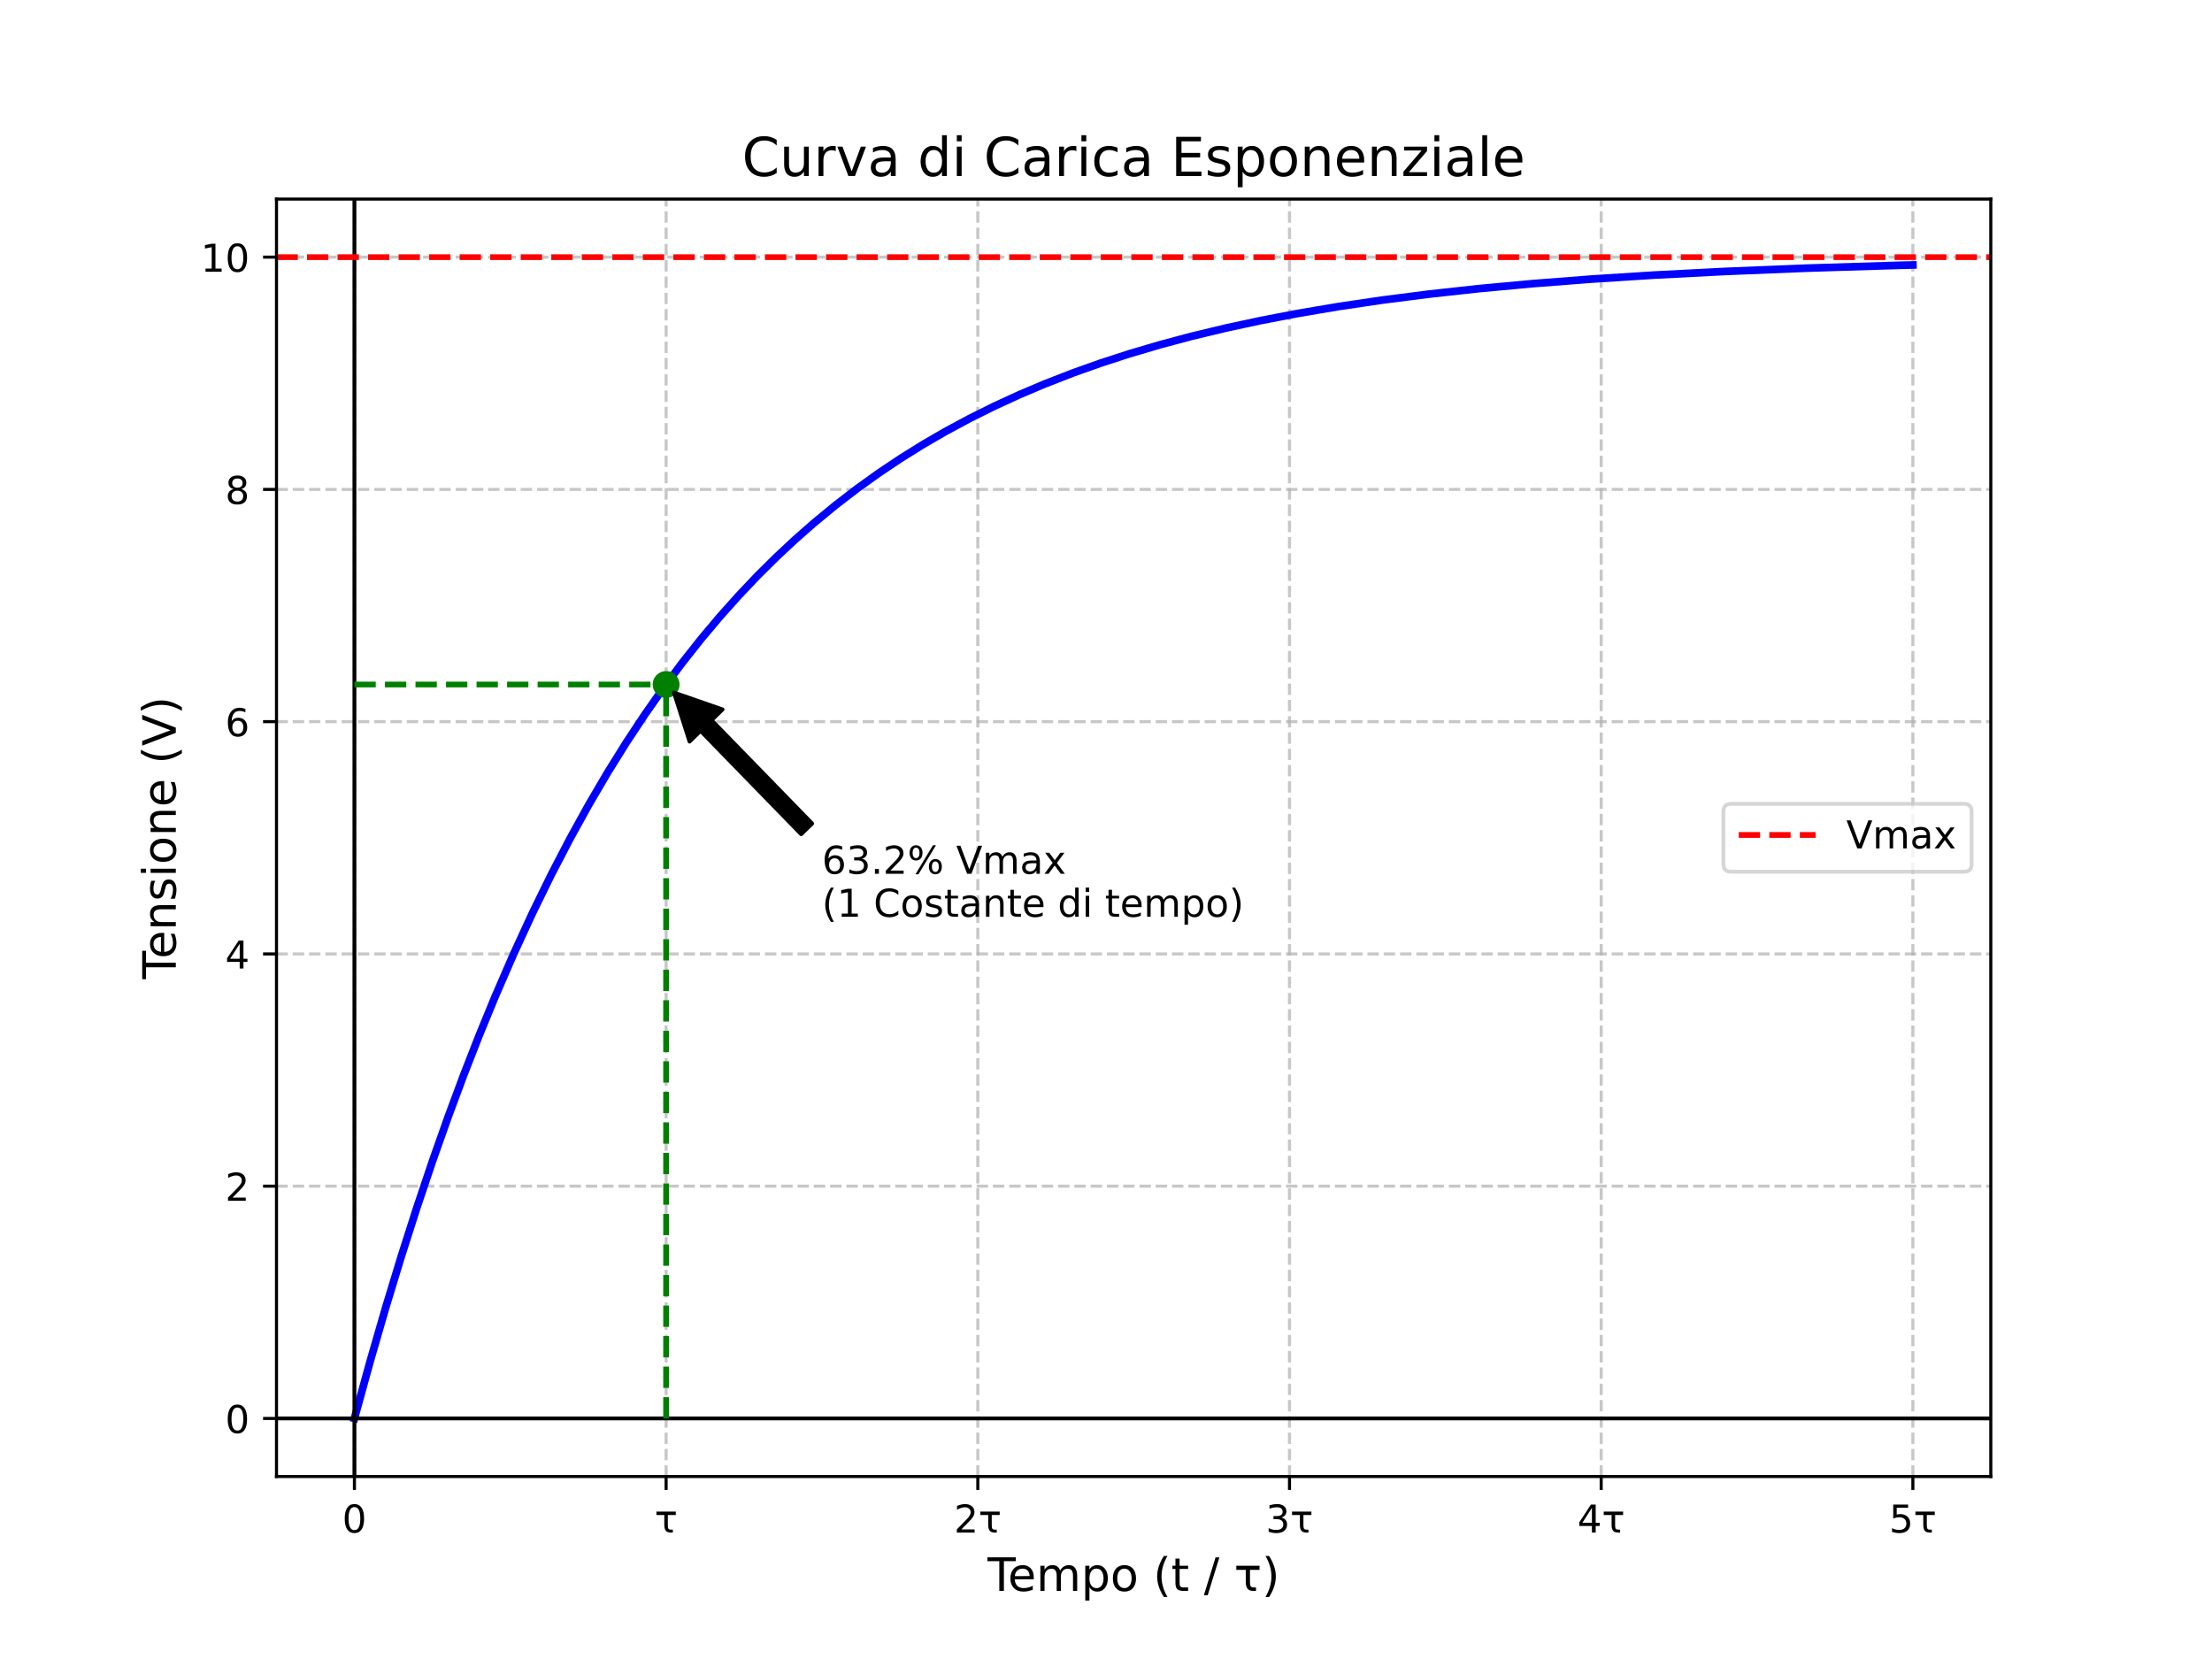
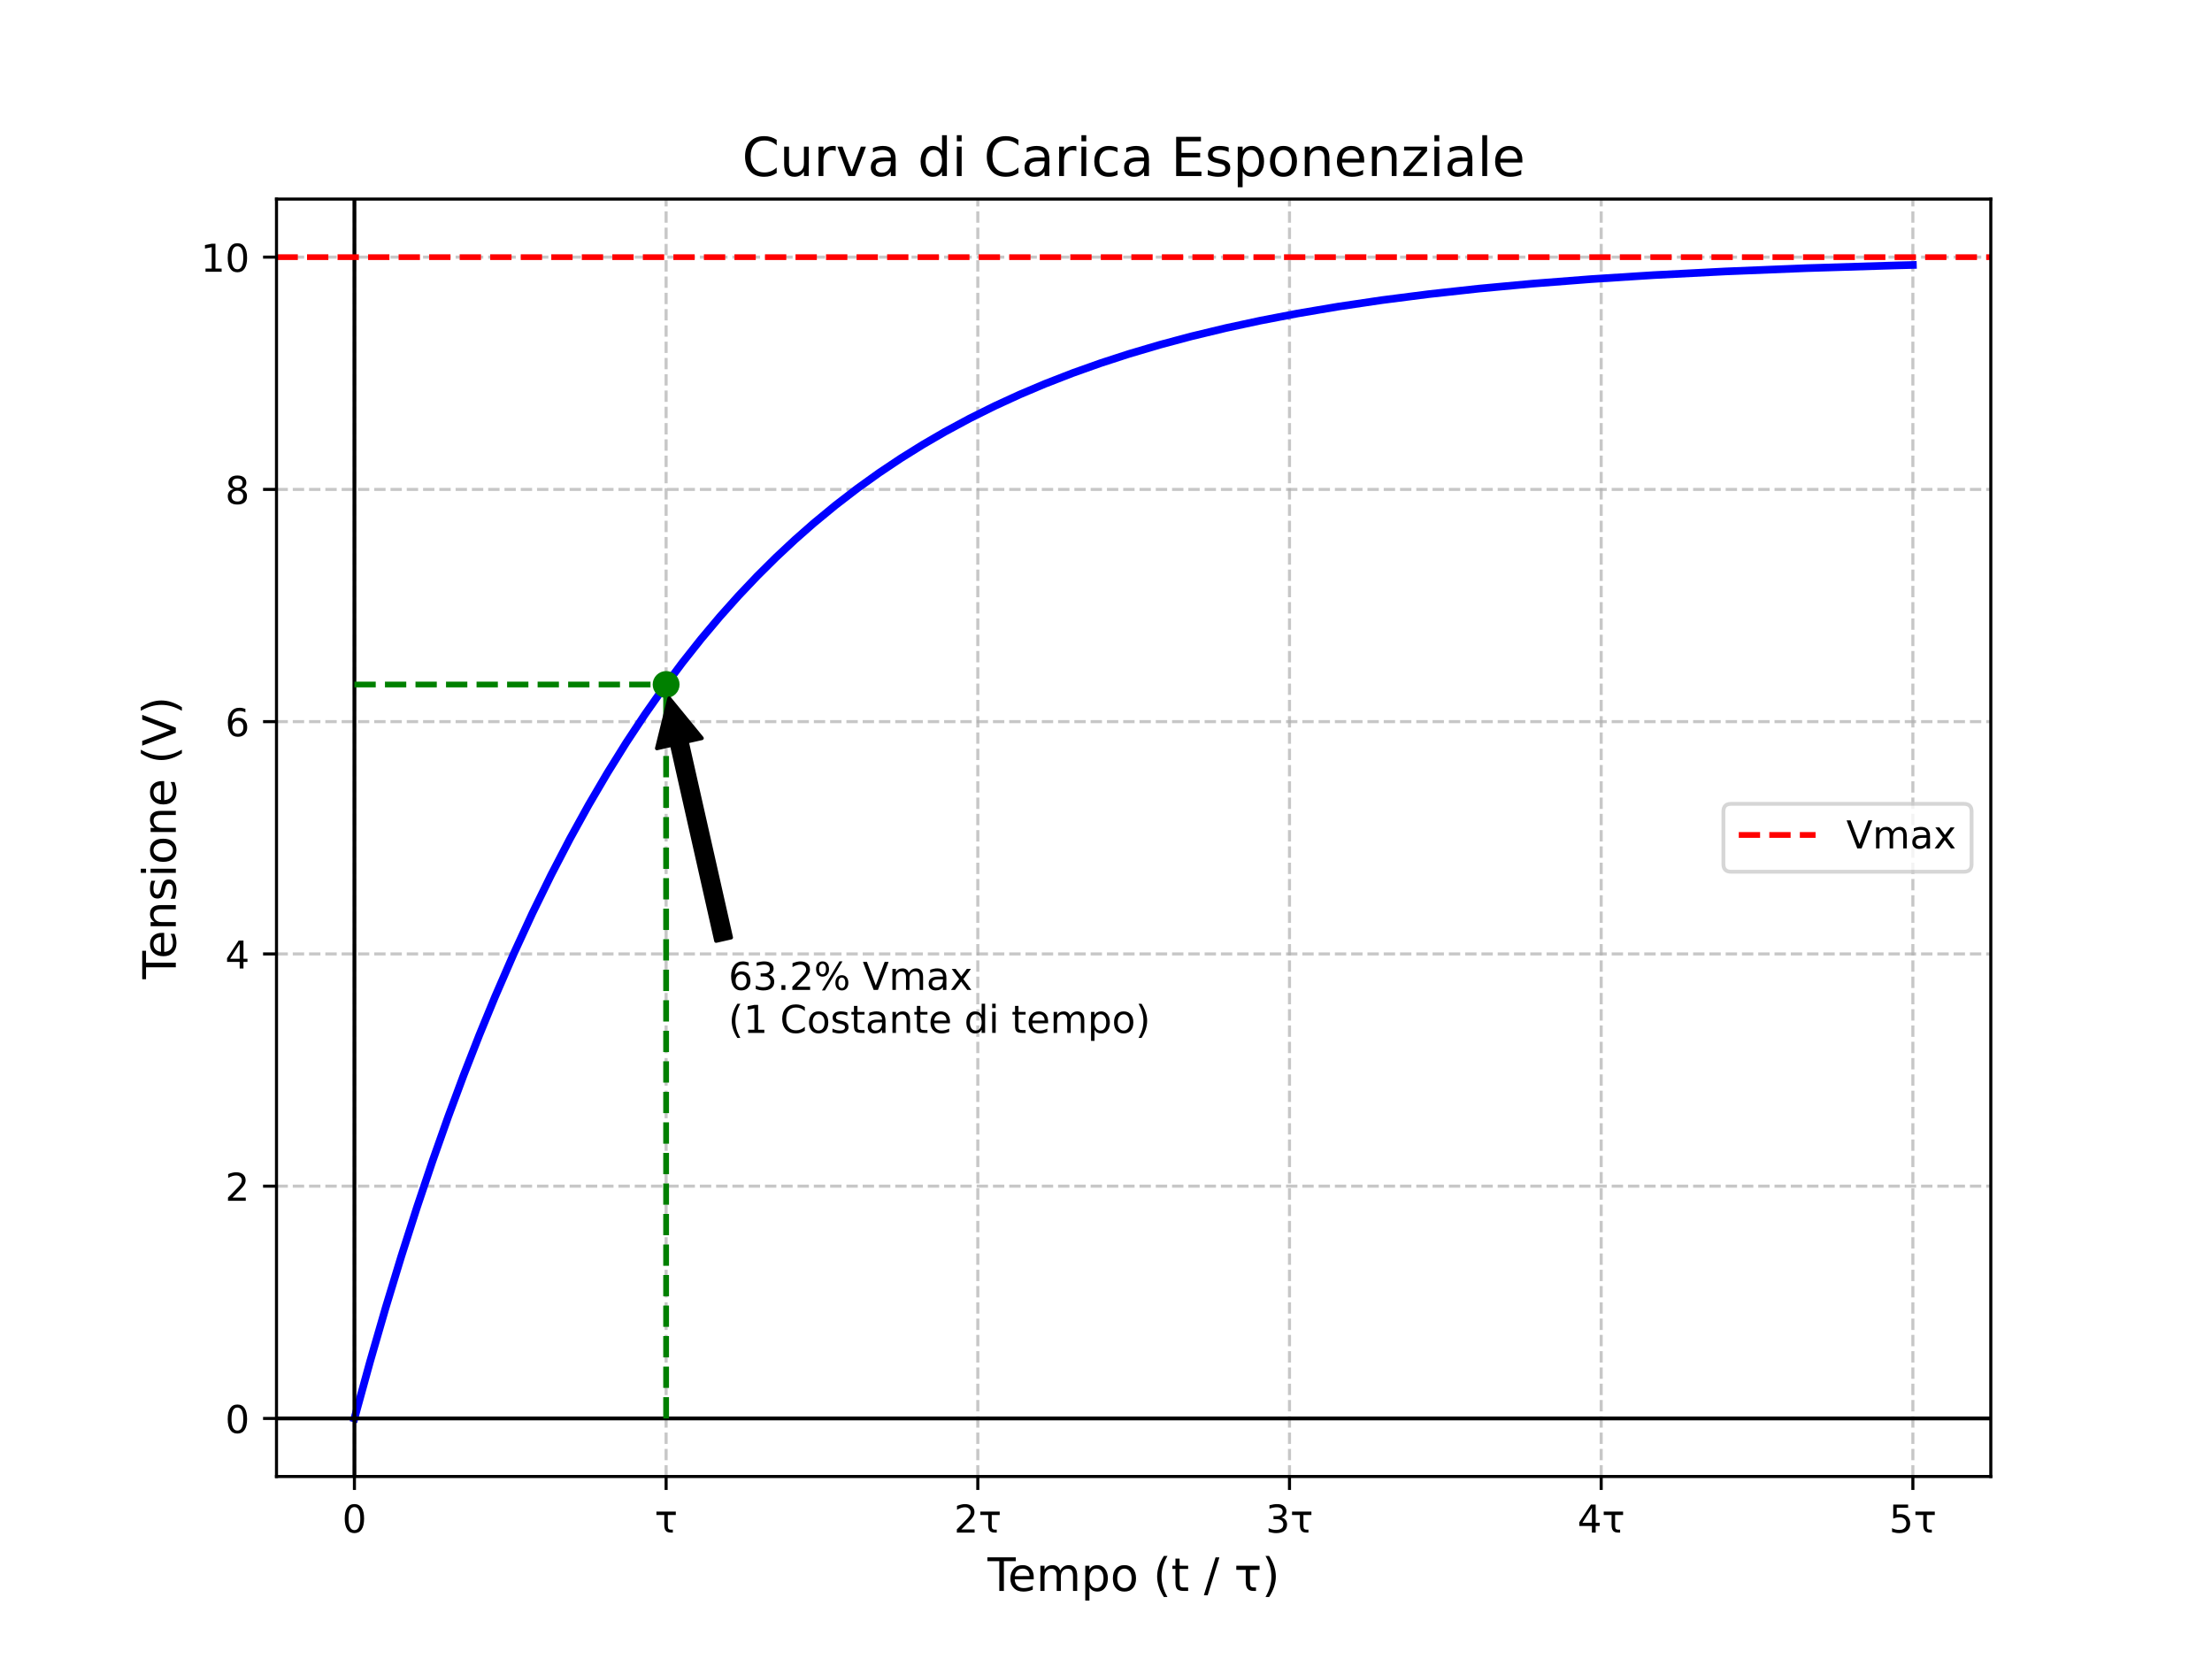
<svg xmlns="http://www.w3.org/2000/svg" xmlns:xlink="http://www.w3.org/1999/xlink" width="576pt" height="432pt" viewBox="0 0 576 432" version="1.1">
  <defs>
    <style type="text/css">*{stroke-linejoin: round; stroke-linecap: butt}</style>
  </defs>
  <g id="figure_1">
    <g id="patch_1">
      <path d="M 0 432  L 576 432  L 576 0  L 0 0  z " style="fill: #ffffff" />
    </g>
    <g id="axes_1">
      <g id="patch_2">
        <path d="M 72 384.48  L 518.4 384.48  L 518.4 51.84  L 72 51.84  z " style="fill: #ffffff" />
      </g>
      <g id="matplotlib.axis_1">
        <g id="xtick_1">
          <g id="line2d_1">
-             <path d="M 92.291 384.48  L 92.291 51.84  " clip-path="url(#p86783e52f3)" style="fill: none; stroke-dasharray: 2.96,1.28; stroke-dashoffset: 0; stroke: #b0b0b0; stroke-opacity: 0.7; stroke-width: 0.8" />
+             <path d="M 92.291 384.48  L 92.291 51.84  " clip-path="url(#pc2e5736c61)" style="fill: none; stroke-dasharray: 2.96,1.28; stroke-dashoffset: 0; stroke: #b0b0b0; stroke-opacity: 0.7; stroke-width: 0.8" />
          </g>
          <g id="line2d_2">
            <defs>
-               <path id="m49d10d806a" d="M 0 0  L 0 3.5  " style="stroke: #000000; stroke-width: 0.8" />
+               <path id="m50336e8ad9" d="M 0 0  L 0 3.5  " style="stroke: #000000; stroke-width: 0.8" />
            </defs>
            <g>
-               <use xlink:href="#m49d10d806a" x="92.291" y="384.48" style="stroke: #000000; stroke-width: 0.8" />
+               <use xlink:href="#m50336e8ad9" x="92.291" y="384.48" style="stroke: #000000; stroke-width: 0.8" />
            </g>
          </g>
          <g id="text_1">
            <g transform="translate(89.10966 399.0784) scale(0.1 -0.1)">
              <defs>
                <path id="DejaVuSans-30" d="M 2034 4250  Q 1547 4250 1301 3770  Q 1056 3291 1056 2328  Q 1056 1369 1301 889  Q 1547 409 2034 409  Q 2525 409 2770 889  Q 3016 1369 3016 2328  Q 3016 3291 2770 3770  Q 2525 4250 2034 4250  z M 2034 4750  Q 2819 4750 3233 4129  Q 3647 3509 3647 2328  Q 3647 1150 3233 529  Q 2819 -91 2034 -91  Q 1250 -91 836 529  Q 422 1150 422 2328  Q 422 3509 836 4129  Q 1250 4750 2034 4750  z " transform="scale(0.015625)" />
              </defs>
              <use xlink:href="#DejaVuSans-30" />
            </g>
          </g>
        </g>
        <g id="xtick_2">
          <g id="line2d_3">
-             <path d="M 173.455 384.48  L 173.455 51.84  " clip-path="url(#p86783e52f3)" style="fill: none; stroke-dasharray: 2.96,1.28; stroke-dashoffset: 0; stroke: #b0b0b0; stroke-opacity: 0.7; stroke-width: 0.8" />
+             <path d="M 173.455 384.48  L 173.455 51.84  " clip-path="url(#pc2e5736c61)" style="fill: none; stroke-dasharray: 2.96,1.28; stroke-dashoffset: 0; stroke: #b0b0b0; stroke-opacity: 0.7; stroke-width: 0.8" />
          </g>
          <g id="line2d_4">
            <g>
-               <use xlink:href="#m49d10d806a" x="173.455" y="384.48" style="stroke: #000000; stroke-width: 0.8" />
+               <use xlink:href="#m50336e8ad9" x="173.455" y="384.48" style="stroke: #000000; stroke-width: 0.8" />
            </g>
          </g>
          <g id="text_2">
            <g transform="translate(170.4444 399.0784) scale(0.1 -0.1)">
              <defs>
                <path id="DejaVuSans-3c4" d="M 2319 638  Q 2431 488 2769 488  L 3047 488  L 3047 0  L 2700 0  Q 2138 0 1881 300  Q 1625 606 1625 1269  L 1625 2925  L 313 2925  L 313 3500  L 3541 3500  L 3541 2925  L 2213 2925  L 2213 1234  Q 2213 781 2319 638  z " transform="scale(0.015625)" />
              </defs>
              <use xlink:href="#DejaVuSans-3c4" />
            </g>
          </g>
        </g>
        <g id="xtick_3">
          <g id="line2d_5">
-             <path d="M 254.618 384.48  L 254.618 51.84  " clip-path="url(#p86783e52f3)" style="fill: none; stroke-dasharray: 2.96,1.28; stroke-dashoffset: 0; stroke: #b0b0b0; stroke-opacity: 0.7; stroke-width: 0.8" />
+             <path d="M 254.618 384.48  L 254.618 51.84  " clip-path="url(#pc2e5736c61)" style="fill: none; stroke-dasharray: 2.96,1.28; stroke-dashoffset: 0; stroke: #b0b0b0; stroke-opacity: 0.7; stroke-width: 0.8" />
          </g>
          <g id="line2d_6">
            <g>
-               <use xlink:href="#m49d10d806a" x="254.618" y="384.48" style="stroke: #000000; stroke-width: 0.8" />
+               <use xlink:href="#m50336e8ad9" x="254.618" y="384.48" style="stroke: #000000; stroke-width: 0.8" />
            </g>
          </g>
          <g id="text_3">
            <g transform="translate(248.4268 399.0784) scale(0.1 -0.1)">
              <defs>
                <path id="DejaVuSans-32" d="M 1228 531  L 3431 531  L 3431 0  L 469 0  L 469 531  Q 828 903 1448 1529  Q 2069 2156 2228 2338  Q 2531 2678 2651 2914  Q 2772 3150 2772 3378  Q 2772 3750 2511 3984  Q 2250 4219 1831 4219  Q 1534 4219 1204 4116  Q 875 4013 500 3803  L 500 4441  Q 881 4594 1212 4672  Q 1544 4750 1819 4750  Q 2544 4750 2975 4387  Q 3406 4025 3406 3419  Q 3406 3131 3298 2873  Q 3191 2616 2906 2266  Q 2828 2175 2409 1742  Q 1991 1309 1228 531  z " transform="scale(0.015625)" />
              </defs>
              <use xlink:href="#DejaVuSans-32" />
              <use xlink:href="#DejaVuSans-3c4" transform="translate(63.62305 0)" />
            </g>
          </g>
        </g>
        <g id="xtick_4">
          <g id="line2d_7">
-             <path d="M 335.782 384.48  L 335.782 51.84  " clip-path="url(#p86783e52f3)" style="fill: none; stroke-dasharray: 2.96,1.28; stroke-dashoffset: 0; stroke: #b0b0b0; stroke-opacity: 0.7; stroke-width: 0.8" />
+             <path d="M 335.782 384.48  L 335.782 51.84  " clip-path="url(#pc2e5736c61)" style="fill: none; stroke-dasharray: 2.96,1.28; stroke-dashoffset: 0; stroke: #b0b0b0; stroke-opacity: 0.7; stroke-width: 0.8" />
          </g>
          <g id="line2d_8">
            <g>
-               <use xlink:href="#m49d10d806a" x="335.782" y="384.48" style="stroke: #000000; stroke-width: 0.8" />
+               <use xlink:href="#m50336e8ad9" x="335.782" y="384.48" style="stroke: #000000; stroke-width: 0.8" />
            </g>
          </g>
          <g id="text_4">
            <g transform="translate(329.5904 399.0784) scale(0.1 -0.1)">
              <defs>
                <path id="DejaVuSans-33" d="M 2597 2516  Q 3050 2419 3304 2112  Q 3559 1806 3559 1356  Q 3559 666 3084 287  Q 2609 -91 1734 -91  Q 1441 -91 1130 -33  Q 819 25 488 141  L 488 750  Q 750 597 1062 519  Q 1375 441 1716 441  Q 2309 441 2620 675  Q 2931 909 2931 1356  Q 2931 1769 2642 2001  Q 2353 2234 1838 2234  L 1294 2234  L 1294 2753  L 1863 2753  Q 2328 2753 2575 2939  Q 2822 3125 2822 3475  Q 2822 3834 2567 4026  Q 2313 4219 1838 4219  Q 1578 4219 1281 4162  Q 984 4106 628 3988  L 628 4550  Q 988 4650 1302 4700  Q 1616 4750 1894 4750  Q 2613 4750 3031 4423  Q 3450 4097 3450 3541  Q 3450 3153 3228 2886  Q 3006 2619 2597 2516  z " transform="scale(0.015625)" />
              </defs>
              <use xlink:href="#DejaVuSans-33" />
              <use xlink:href="#DejaVuSans-3c4" transform="translate(63.62305 0)" />
            </g>
          </g>
        </g>
        <g id="xtick_5">
          <g id="line2d_9">
-             <path d="M 416.945 384.48  L 416.945 51.84  " clip-path="url(#p86783e52f3)" style="fill: none; stroke-dasharray: 2.96,1.28; stroke-dashoffset: 0; stroke: #b0b0b0; stroke-opacity: 0.7; stroke-width: 0.8" />
+             <path d="M 416.945 384.48  L 416.945 51.84  " clip-path="url(#pc2e5736c61)" style="fill: none; stroke-dasharray: 2.96,1.28; stroke-dashoffset: 0; stroke: #b0b0b0; stroke-opacity: 0.7; stroke-width: 0.8" />
          </g>
          <g id="line2d_10">
            <g>
-               <use xlink:href="#m49d10d806a" x="416.945" y="384.48" style="stroke: #000000; stroke-width: 0.8" />
+               <use xlink:href="#m50336e8ad9" x="416.945" y="384.48" style="stroke: #000000; stroke-width: 0.8" />
            </g>
          </g>
          <g id="text_5">
            <g transform="translate(410.754 399.0784) scale(0.1 -0.1)">
              <defs>
                <path id="DejaVuSans-34" d="M 2419 4116  L 825 1625  L 2419 1625  L 2419 4116  z M 2253 4666  L 3047 4666  L 3047 1625  L 3713 1625  L 3713 1100  L 3047 1100  L 3047 0  L 2419 0  L 2419 1100  L 313 1100  L 313 1709  L 2253 4666  z " transform="scale(0.015625)" />
              </defs>
              <use xlink:href="#DejaVuSans-34" />
              <use xlink:href="#DejaVuSans-3c4" transform="translate(63.62305 0)" />
            </g>
          </g>
        </g>
        <g id="xtick_6">
          <g id="line2d_11">
-             <path d="M 498.109 384.48  L 498.109 51.84  " clip-path="url(#p86783e52f3)" style="fill: none; stroke-dasharray: 2.96,1.28; stroke-dashoffset: 0; stroke: #b0b0b0; stroke-opacity: 0.7; stroke-width: 0.8" />
+             <path d="M 498.109 384.48  L 498.109 51.84  " clip-path="url(#pc2e5736c61)" style="fill: none; stroke-dasharray: 2.96,1.28; stroke-dashoffset: 0; stroke: #b0b0b0; stroke-opacity: 0.7; stroke-width: 0.8" />
          </g>
          <g id="line2d_12">
            <g>
-               <use xlink:href="#m49d10d806a" x="498.109" y="384.48" style="stroke: #000000; stroke-width: 0.8" />
+               <use xlink:href="#m50336e8ad9" x="498.109" y="384.48" style="stroke: #000000; stroke-width: 0.8" />
            </g>
          </g>
          <g id="text_6">
            <g transform="translate(491.9177 399.0784) scale(0.1 -0.1)">
              <defs>
                <path id="DejaVuSans-35" d="M 691 4666  L 3169 4666  L 3169 4134  L 1269 4134  L 1269 2991  Q 1406 3038 1543 3061  Q 1681 3084 1819 3084  Q 2600 3084 3056 2656  Q 3513 2228 3513 1497  Q 3513 744 3044 326  Q 2575 -91 1722 -91  Q 1428 -91 1123 -41  Q 819 9 494 109  L 494 744  Q 775 591 1075 516  Q 1375 441 1709 441  Q 2250 441 2565 725  Q 2881 1009 2881 1497  Q 2881 1984 2565 2268  Q 2250 2553 1709 2553  Q 1456 2553 1204 2497  Q 953 2441 691 2322  L 691 4666  z " transform="scale(0.015625)" />
              </defs>
              <use xlink:href="#DejaVuSans-35" />
              <use xlink:href="#DejaVuSans-3c4" transform="translate(63.62305 0)" />
            </g>
          </g>
        </g>
        <g id="text_7">
          <g transform="translate(257.1506 414.2763) scale(0.12 -0.12)">
            <defs>
              <path id="DejaVuSans-54" d="M -19 4666  L 3928 4666  L 3928 4134  L 2272 4134  L 2272 0  L 1638 0  L 1638 4134  L -19 4134  L -19 4666  z " transform="scale(0.015625)" />
              <path id="DejaVuSans-65" d="M 3597 1894  L 3597 1613  L 953 1613  Q 991 1019 1311 708  Q 1631 397 2203 397  Q 2534 397 2845 478  Q 3156 559 3463 722  L 3463 178  Q 3153 47 2828 -22  Q 2503 -91 2169 -91  Q 1331 -91 842 396  Q 353 884 353 1716  Q 353 2575 817 3079  Q 1281 3584 2069 3584  Q 2775 3584 3186 3129  Q 3597 2675 3597 1894  z M 3022 2063  Q 3016 2534 2758 2815  Q 2500 3097 2075 3097  Q 1594 3097 1305 2825  Q 1016 2553 972 2059  L 3022 2063  z " transform="scale(0.015625)" />
              <path id="DejaVuSans-6d" d="M 3328 2828  Q 3544 3216 3844 3400  Q 4144 3584 4550 3584  Q 5097 3584 5394 3201  Q 5691 2819 5691 2113  L 5691 0  L 5113 0  L 5113 2094  Q 5113 2597 4934 2840  Q 4756 3084 4391 3084  Q 3944 3084 3684 2787  Q 3425 2491 3425 1978  L 3425 0  L 2847 0  L 2847 2094  Q 2847 2600 2669 2842  Q 2491 3084 2119 3084  Q 1678 3084 1418 2786  Q 1159 2488 1159 1978  L 1159 0  L 581 0  L 581 3500  L 1159 3500  L 1159 2956  Q 1356 3278 1631 3431  Q 1906 3584 2284 3584  Q 2666 3584 2933 3390  Q 3200 3197 3328 2828  z " transform="scale(0.015625)" />
              <path id="DejaVuSans-70" d="M 1159 525  L 1159 -1331  L 581 -1331  L 581 3500  L 1159 3500  L 1159 2969  Q 1341 3281 1617 3432  Q 1894 3584 2278 3584  Q 2916 3584 3314 3078  Q 3713 2572 3713 1747  Q 3713 922 3314 415  Q 2916 -91 2278 -91  Q 1894 -91 1617 61  Q 1341 213 1159 525  z M 3116 1747  Q 3116 2381 2855 2742  Q 2594 3103 2138 3103  Q 1681 3103 1420 2742  Q 1159 2381 1159 1747  Q 1159 1113 1420 752  Q 1681 391 2138 391  Q 2594 391 2855 752  Q 3116 1113 3116 1747  z " transform="scale(0.015625)" />
              <path id="DejaVuSans-6f" d="M 1959 3097  Q 1497 3097 1228 2736  Q 959 2375 959 1747  Q 959 1119 1226 758  Q 1494 397 1959 397  Q 2419 397 2687 759  Q 2956 1122 2956 1747  Q 2956 2369 2687 2733  Q 2419 3097 1959 3097  z M 1959 3584  Q 2709 3584 3137 3096  Q 3566 2609 3566 1747  Q 3566 888 3137 398  Q 2709 -91 1959 -91  Q 1206 -91 779 398  Q 353 888 353 1747  Q 353 2609 779 3096  Q 1206 3584 1959 3584  z " transform="scale(0.015625)" />
              <path id="DejaVuSans-20" transform="scale(0.015625)" />
              <path id="DejaVuSans-28" d="M 1984 4856  Q 1566 4138 1362 3434  Q 1159 2731 1159 2009  Q 1159 1288 1364 580  Q 1569 -128 1984 -844  L 1484 -844  Q 1016 -109 783 600  Q 550 1309 550 2009  Q 550 2706 781 3412  Q 1013 4119 1484 4856  L 1984 4856  z " transform="scale(0.015625)" />
              <path id="DejaVuSans-74" d="M 1172 4494  L 1172 3500  L 2356 3500  L 2356 3053  L 1172 3053  L 1172 1153  Q 1172 725 1289 603  Q 1406 481 1766 481  L 2356 481  L 2356 0  L 1766 0  Q 1100 0 847 248  Q 594 497 594 1153  L 594 3053  L 172 3053  L 172 3500  L 594 3500  L 594 4494  L 1172 4494  z " transform="scale(0.015625)" />
              <path id="DejaVuSans-2f" d="M 1625 4666  L 2156 4666  L 531 -594  L 0 -594  L 1625 4666  z " transform="scale(0.015625)" />
              <path id="DejaVuSans-29" d="M 513 4856  L 1013 4856  Q 1481 4119 1714 3412  Q 1947 2706 1947 2009  Q 1947 1309 1714 600  Q 1481 -109 1013 -844  L 513 -844  Q 928 -128 1133 580  Q 1338 1288 1338 2009  Q 1338 2731 1133 3434  Q 928 4138 513 4856  z " transform="scale(0.015625)" />
            </defs>
            <use xlink:href="#DejaVuSans-54" />
            <use xlink:href="#DejaVuSans-65" transform="translate(44.08398 0)" />
            <use xlink:href="#DejaVuSans-6d" transform="translate(105.6074 0)" />
            <use xlink:href="#DejaVuSans-70" transform="translate(203.0195 0)" />
            <use xlink:href="#DejaVuSans-6f" transform="translate(266.4961 0)" />
            <use xlink:href="#DejaVuSans-20" transform="translate(327.6777 0)" />
            <use xlink:href="#DejaVuSans-28" transform="translate(359.4648 0)" />
            <use xlink:href="#DejaVuSans-74" transform="translate(398.4785 0)" />
            <use xlink:href="#DejaVuSans-20" transform="translate(437.6875 0)" />
            <use xlink:href="#DejaVuSans-2f" transform="translate(469.4746 0)" />
            <use xlink:href="#DejaVuSans-20" transform="translate(503.166 0)" />
            <use xlink:href="#DejaVuSans-3c4" transform="translate(534.9531 0)" />
            <use xlink:href="#DejaVuSans-29" transform="translate(595.1582 0)" />
          </g>
        </g>
      </g>
      <g id="matplotlib.axis_2">
        <g id="ytick_1">
          <g id="line2d_13">
-             <path d="M 72 369.36  L 518.4 369.36  " clip-path="url(#p86783e52f3)" style="fill: none; stroke-dasharray: 2.96,1.28; stroke-dashoffset: 0; stroke: #b0b0b0; stroke-opacity: 0.7; stroke-width: 0.8" />
+             <path d="M 72 369.36  L 518.4 369.36  " clip-path="url(#pc2e5736c61)" style="fill: none; stroke-dasharray: 2.96,1.28; stroke-dashoffset: 0; stroke: #b0b0b0; stroke-opacity: 0.7; stroke-width: 0.8" />
          </g>
          <g id="line2d_14">
            <defs>
-               <path id="m1301906a48" d="M 0 0  L -3.5 0  " style="stroke: #000000; stroke-width: 0.8" />
+               <path id="me4ea009b1a" d="M 0 0  L -3.5 0  " style="stroke: #000000; stroke-width: 0.8" />
            </defs>
            <g>
-               <use xlink:href="#m1301906a48" x="72" y="369.36" style="stroke: #000000; stroke-width: 0.8" />
+               <use xlink:href="#me4ea009b1a" x="72" y="369.36" style="stroke: #000000; stroke-width: 0.8" />
            </g>
          </g>
          <g id="text_8">
            <g transform="translate(58.6375 373.1592) scale(0.1 -0.1)">
              <use xlink:href="#DejaVuSans-30" />
            </g>
          </g>
        </g>
        <g id="ytick_2">
          <g id="line2d_15">
-             <path d="M 72 308.88  L 518.4 308.88  " clip-path="url(#p86783e52f3)" style="fill: none; stroke-dasharray: 2.96,1.28; stroke-dashoffset: 0; stroke: #b0b0b0; stroke-opacity: 0.7; stroke-width: 0.8" />
+             <path d="M 72 308.88  L 518.4 308.88  " clip-path="url(#pc2e5736c61)" style="fill: none; stroke-dasharray: 2.96,1.28; stroke-dashoffset: 0; stroke: #b0b0b0; stroke-opacity: 0.7; stroke-width: 0.8" />
          </g>
          <g id="line2d_16">
            <g>
-               <use xlink:href="#m1301906a48" x="72" y="308.88" style="stroke: #000000; stroke-width: 0.8" />
+               <use xlink:href="#me4ea009b1a" x="72" y="308.88" style="stroke: #000000; stroke-width: 0.8" />
            </g>
          </g>
          <g id="text_9">
            <g transform="translate(58.6375 312.6792) scale(0.1 -0.1)">
              <use xlink:href="#DejaVuSans-32" />
            </g>
          </g>
        </g>
        <g id="ytick_3">
          <g id="line2d_17">
-             <path d="M 72 248.4  L 518.4 248.4  " clip-path="url(#p86783e52f3)" style="fill: none; stroke-dasharray: 2.96,1.28; stroke-dashoffset: 0; stroke: #b0b0b0; stroke-opacity: 0.7; stroke-width: 0.8" />
+             <path d="M 72 248.4  L 518.4 248.4  " clip-path="url(#pc2e5736c61)" style="fill: none; stroke-dasharray: 2.96,1.28; stroke-dashoffset: 0; stroke: #b0b0b0; stroke-opacity: 0.7; stroke-width: 0.8" />
          </g>
          <g id="line2d_18">
            <g>
-               <use xlink:href="#m1301906a48" x="72" y="248.4" style="stroke: #000000; stroke-width: 0.8" />
+               <use xlink:href="#me4ea009b1a" x="72" y="248.4" style="stroke: #000000; stroke-width: 0.8" />
            </g>
          </g>
          <g id="text_10">
            <g transform="translate(58.6375 252.1992) scale(0.1 -0.1)">
              <use xlink:href="#DejaVuSans-34" />
            </g>
          </g>
        </g>
        <g id="ytick_4">
          <g id="line2d_19">
-             <path d="M 72 187.92  L 518.4 187.92  " clip-path="url(#p86783e52f3)" style="fill: none; stroke-dasharray: 2.96,1.28; stroke-dashoffset: 0; stroke: #b0b0b0; stroke-opacity: 0.7; stroke-width: 0.8" />
+             <path d="M 72 187.92  L 518.4 187.92  " clip-path="url(#pc2e5736c61)" style="fill: none; stroke-dasharray: 2.96,1.28; stroke-dashoffset: 0; stroke: #b0b0b0; stroke-opacity: 0.7; stroke-width: 0.8" />
          </g>
          <g id="line2d_20">
            <g>
-               <use xlink:href="#m1301906a48" x="72" y="187.92" style="stroke: #000000; stroke-width: 0.8" />
+               <use xlink:href="#me4ea009b1a" x="72" y="187.92" style="stroke: #000000; stroke-width: 0.8" />
            </g>
          </g>
          <g id="text_11">
            <g transform="translate(58.6375 191.7192) scale(0.1 -0.1)">
              <defs>
                <path id="DejaVuSans-36" d="M 2113 2584  Q 1688 2584 1439 2293  Q 1191 2003 1191 1497  Q 1191 994 1439 701  Q 1688 409 2113 409  Q 2538 409 2786 701  Q 3034 994 3034 1497  Q 3034 2003 2786 2293  Q 2538 2584 2113 2584  z M 3366 4563  L 3366 3988  Q 3128 4100 2886 4159  Q 2644 4219 2406 4219  Q 1781 4219 1451 3797  Q 1122 3375 1075 2522  Q 1259 2794 1537 2939  Q 1816 3084 2150 3084  Q 2853 3084 3261 2657  Q 3669 2231 3669 1497  Q 3669 778 3244 343  Q 2819 -91 2113 -91  Q 1303 -91 875 529  Q 447 1150 447 2328  Q 447 3434 972 4092  Q 1497 4750 2381 4750  Q 2619 4750 2861 4703  Q 3103 4656 3366 4563  z " transform="scale(0.015625)" />
              </defs>
              <use xlink:href="#DejaVuSans-36" />
            </g>
          </g>
        </g>
        <g id="ytick_5">
          <g id="line2d_21">
-             <path d="M 72 127.44  L 518.4 127.44  " clip-path="url(#p86783e52f3)" style="fill: none; stroke-dasharray: 2.96,1.28; stroke-dashoffset: 0; stroke: #b0b0b0; stroke-opacity: 0.7; stroke-width: 0.8" />
+             <path d="M 72 127.44  L 518.4 127.44  " clip-path="url(#pc2e5736c61)" style="fill: none; stroke-dasharray: 2.96,1.28; stroke-dashoffset: 0; stroke: #b0b0b0; stroke-opacity: 0.7; stroke-width: 0.8" />
          </g>
          <g id="line2d_22">
            <g>
-               <use xlink:href="#m1301906a48" x="72" y="127.44" style="stroke: #000000; stroke-width: 0.8" />
+               <use xlink:href="#me4ea009b1a" x="72" y="127.44" style="stroke: #000000; stroke-width: 0.8" />
            </g>
          </g>
          <g id="text_12">
            <g transform="translate(58.6375 131.2392) scale(0.1 -0.1)">
              <defs>
                <path id="DejaVuSans-38" d="M 2034 2216  Q 1584 2216 1326 1975  Q 1069 1734 1069 1313  Q 1069 891 1326 650  Q 1584 409 2034 409  Q 2484 409 2743 651  Q 3003 894 3003 1313  Q 3003 1734 2745 1975  Q 2488 2216 2034 2216  z M 1403 2484  Q 997 2584 770 2862  Q 544 3141 544 3541  Q 544 4100 942 4425  Q 1341 4750 2034 4750  Q 2731 4750 3128 4425  Q 3525 4100 3525 3541  Q 3525 3141 3298 2862  Q 3072 2584 2669 2484  Q 3125 2378 3379 2068  Q 3634 1759 3634 1313  Q 3634 634 3220 271  Q 2806 -91 2034 -91  Q 1263 -91 848 271  Q 434 634 434 1313  Q 434 1759 690 2068  Q 947 2378 1403 2484  z M 1172 3481  Q 1172 3119 1398 2916  Q 1625 2713 2034 2713  Q 2441 2713 2670 2916  Q 2900 3119 2900 3481  Q 2900 3844 2670 4047  Q 2441 4250 2034 4250  Q 1625 4250 1398 4047  Q 1172 3844 1172 3481  z " transform="scale(0.015625)" />
              </defs>
              <use xlink:href="#DejaVuSans-38" />
            </g>
          </g>
        </g>
        <g id="ytick_6">
          <g id="line2d_23">
-             <path d="M 72 66.96  L 518.4 66.96  " clip-path="url(#p86783e52f3)" style="fill: none; stroke-dasharray: 2.96,1.28; stroke-dashoffset: 0; stroke: #b0b0b0; stroke-opacity: 0.7; stroke-width: 0.8" />
+             <path d="M 72 66.96  L 518.4 66.96  " clip-path="url(#pc2e5736c61)" style="fill: none; stroke-dasharray: 2.96,1.28; stroke-dashoffset: 0; stroke: #b0b0b0; stroke-opacity: 0.7; stroke-width: 0.8" />
          </g>
          <g id="line2d_24">
            <g>
-               <use xlink:href="#m1301906a48" x="72" y="66.96" style="stroke: #000000; stroke-width: 0.8" />
+               <use xlink:href="#me4ea009b1a" x="72" y="66.96" style="stroke: #000000; stroke-width: 0.8" />
            </g>
          </g>
          <g id="text_13">
            <g transform="translate(52.275 70.75922) scale(0.1 -0.1)">
              <defs>
                <path id="DejaVuSans-31" d="M 794 531  L 1825 531  L 1825 4091  L 703 3866  L 703 4441  L 1819 4666  L 2450 4666  L 2450 531  L 3481 531  L 3481 0  L 794 0  L 794 531  z " transform="scale(0.015625)" />
              </defs>
              <use xlink:href="#DejaVuSans-31" />
              <use xlink:href="#DejaVuSans-30" transform="translate(63.62305 0)" />
            </g>
          </g>
        </g>
        <g id="text_14">
          <g transform="translate(45.77938 254.9503) rotate(-90) scale(0.12 -0.12)">
            <defs>
              <path id="DejaVuSans-6e" d="M 3513 2113  L 3513 0  L 2938 0  L 2938 2094  Q 2938 2591 2744 2837  Q 2550 3084 2163 3084  Q 1697 3084 1428 2787  Q 1159 2491 1159 1978  L 1159 0  L 581 0  L 581 3500  L 1159 3500  L 1159 2956  Q 1366 3272 1645 3428  Q 1925 3584 2291 3584  Q 2894 3584 3203 3211  Q 3513 2838 3513 2113  z " transform="scale(0.015625)" />
              <path id="DejaVuSans-73" d="M 2834 3397  L 2834 2853  Q 2591 2978 2328 3040  Q 2066 3103 1784 3103  Q 1356 3103 1142 2972  Q 928 2841 928 2578  Q 928 2378 1081 2264  Q 1234 2150 1697 2047  L 1894 2003  Q 2506 1872 2764 1633  Q 3022 1394 3022 966  Q 3022 478 2636 193  Q 2250 -91 1575 -91  Q 1294 -91 989 -36  Q 684 19 347 128  L 347 722  Q 666 556 975 473  Q 1284 391 1588 391  Q 1994 391 2212 530  Q 2431 669 2431 922  Q 2431 1156 2273 1281  Q 2116 1406 1581 1522  L 1381 1569  Q 847 1681 609 1914  Q 372 2147 372 2553  Q 372 3047 722 3315  Q 1072 3584 1716 3584  Q 2034 3584 2315 3537  Q 2597 3491 2834 3397  z " transform="scale(0.015625)" />
              <path id="DejaVuSans-69" d="M 603 3500  L 1178 3500  L 1178 0  L 603 0  L 603 3500  z M 603 4863  L 1178 4863  L 1178 4134  L 603 4134  L 603 4863  z " transform="scale(0.015625)" />
              <path id="DejaVuSans-56" d="M 1831 0  L 50 4666  L 709 4666  L 2188 738  L 3669 4666  L 4325 4666  L 2547 0  L 1831 0  z " transform="scale(0.015625)" />
            </defs>
            <use xlink:href="#DejaVuSans-54" />
            <use xlink:href="#DejaVuSans-65" transform="translate(44.08398 0)" />
            <use xlink:href="#DejaVuSans-6e" transform="translate(105.6074 0)" />
            <use xlink:href="#DejaVuSans-73" transform="translate(168.9863 0)" />
            <use xlink:href="#DejaVuSans-69" transform="translate(221.0859 0)" />
            <use xlink:href="#DejaVuSans-6f" transform="translate(248.8691 0)" />
            <use xlink:href="#DejaVuSans-6e" transform="translate(310.0508 0)" />
            <use xlink:href="#DejaVuSans-65" transform="translate(373.4297 0)" />
            <use xlink:href="#DejaVuSans-20" transform="translate(434.9531 0)" />
            <use xlink:href="#DejaVuSans-28" transform="translate(466.7402 0)" />
            <use xlink:href="#DejaVuSans-56" transform="translate(505.7539 0)" />
            <use xlink:href="#DejaVuSans-29" transform="translate(574.1621 0)" />
          </g>
        </g>
      </g>
      <g id="line2d_25">
-         <path d="M 92.291 369.36  L 96.357 354.583  L 100.424 340.528  L 104.49 327.16  L 108.556 314.445  L 112.622 302.351  L 116.689 290.849  L 120.755 279.908  L 124.821 269.502  L 128.888 259.605  L 133.767 248.364  L 138.647 237.78  L 143.526 227.813  L 148.406 218.427  L 153.286 209.589  L 158.165 201.267  L 163.045 193.43  L 167.924 186.051  L 172.804 179.102  L 177.684 172.559  L 182.563 166.397  L 187.443 160.595  L 192.322 155.132  L 197.202 149.987  L 202.081 145.142  L 206.961 140.581  L 211.841 136.285  L 217.533 131.589  L 223.226 127.211  L 228.919 123.13  L 234.612 119.325  L 240.305 115.778  L 245.998 112.471  L 252.504 108.966  L 259.01 105.73  L 265.516 102.743  L 272.022 99.987  L 279.341 97.139  L 286.661 94.536  L 293.98 92.158  L 302.113 89.756  L 310.245 87.582  L 319.191 85.43  L 328.137 83.503  L 337.896 81.628  L 348.469 79.837  L 359.854 78.152  L 372.053 76.59  L 385.066 75.163  L 398.891 73.878  L 414.343 72.679  L 430.608 71.641  L 449.313 70.677  L 470.458 69.825  L 494.043 69.102  L 498.109 68.998  L 498.109 68.998  " clip-path="url(#p86783e52f3)" style="fill: none; stroke: #0000ff; stroke-width: 2; stroke-linecap: square" />
+         <path d="M 92.291 369.36  L 96.357 354.583  L 100.424 340.528  L 104.49 327.16  L 108.556 314.445  L 112.622 302.351  L 116.689 290.849  L 120.755 279.908  L 124.821 269.502  L 128.888 259.605  L 133.767 248.364  L 138.647 237.78  L 143.526 227.813  L 148.406 218.427  L 153.286 209.589  L 158.165 201.267  L 163.045 193.43  L 167.924 186.051  L 172.804 179.102  L 177.684 172.559  L 182.563 166.397  L 187.443 160.595  L 192.322 155.132  L 197.202 149.987  L 202.081 145.142  L 206.961 140.581  L 211.841 136.285  L 217.533 131.589  L 223.226 127.211  L 228.919 123.13  L 234.612 119.325  L 240.305 115.778  L 245.998 112.471  L 252.504 108.966  L 259.01 105.73  L 265.516 102.743  L 272.022 99.987  L 279.341 97.139  L 286.661 94.536  L 293.98 92.158  L 302.113 89.756  L 310.245 87.582  L 319.191 85.43  L 328.137 83.503  L 337.896 81.628  L 348.469 79.837  L 359.854 78.152  L 372.053 76.59  L 385.066 75.163  L 398.891 73.878  L 414.343 72.679  L 430.608 71.641  L 449.313 70.677  L 470.458 69.825  L 494.043 69.102  L 498.109 68.998  L 498.109 68.998  " clip-path="url(#pc2e5736c61)" style="fill: none; stroke: #0000ff; stroke-width: 2; stroke-linecap: square" />
      </g>
      <g id="line2d_26">
-         <path d="M 72 369.36  L 518.4 369.36  " clip-path="url(#p86783e52f3)" style="fill: none; stroke: #000000; stroke-linecap: square" />
+         <path d="M 72 369.36  L 518.4 369.36  " clip-path="url(#pc2e5736c61)" style="fill: none; stroke: #000000; stroke-linecap: square" />
      </g>
      <g id="line2d_27">
-         <path d="M 92.291 384.48  L 92.291 51.84  " clip-path="url(#p86783e52f3)" style="fill: none; stroke: #000000; stroke-linecap: square" />
+         <path d="M 92.291 384.48  L 92.291 51.84  " clip-path="url(#pc2e5736c61)" style="fill: none; stroke: #000000; stroke-linecap: square" />
      </g>
      <g id="line2d_28">
-         <path d="M 72 66.96  L 518.4 66.96  " clip-path="url(#p86783e52f3)" style="fill: none; stroke-dasharray: 5.55,2.4; stroke-dashoffset: 0; stroke: #ff0000; stroke-width: 1.5" />
+         <path d="M 72 66.96  L 518.4 66.96  " clip-path="url(#pc2e5736c61)" style="fill: none; stroke-dasharray: 5.55,2.4; stroke-dashoffset: 0; stroke: #ff0000; stroke-width: 1.5" />
      </g>
      <g id="line2d_29">
-         <path d="M 173.455 369.36  L 173.455 178.243  " clip-path="url(#p86783e52f3)" style="fill: none; stroke-dasharray: 5.55,2.4; stroke-dashoffset: 0; stroke: #008000; stroke-width: 1.5" />
+         <path d="M 173.455 369.36  L 173.455 178.243  " clip-path="url(#pc2e5736c61)" style="fill: none; stroke-dasharray: 5.55,2.4; stroke-dashoffset: 0; stroke: #008000; stroke-width: 1.5" />
      </g>
      <g id="line2d_30">
-         <path d="M 92.291 178.243  L 173.455 178.243  " clip-path="url(#p86783e52f3)" style="fill: none; stroke-dasharray: 5.55,2.4; stroke-dashoffset: 0; stroke: #008000; stroke-width: 1.5" />
+         <path d="M 92.291 178.243  L 173.455 178.243  " clip-path="url(#pc2e5736c61)" style="fill: none; stroke-dasharray: 5.55,2.4; stroke-dashoffset: 0; stroke: #008000; stroke-width: 1.5" />
      </g>
      <g id="line2d_31">
        <defs>
-           <path id="m1476ef6257" d="M 0 3  C 0.796 3 1.559 2.684 2.121 2.121  C 2.684 1.559 3 0.796 3 0  C 3 -0.796 2.684 -1.559 2.121 -2.121  C 1.559 -2.684 0.796 -3 0 -3  C -0.796 -3 -1.559 -2.684 -2.121 -2.121  C -2.684 -1.559 -3 -0.796 -3 0  C -3 0.796 -2.684 1.559 -2.121 2.121  C -1.559 2.684 -0.796 3 0 3  z " style="stroke: #008000" />
+           <path id="me4609704d5" d="M 0 3  C 0.796 3 1.559 2.684 2.121 2.121  C 2.684 1.559 3 0.796 3 0  C 3 -0.796 2.684 -1.559 2.121 -2.121  C 1.559 -2.684 0.796 -3 0 -3  C -0.796 -3 -1.559 -2.684 -2.121 -2.121  C -2.684 -1.559 -3 -0.796 -3 0  C -3 0.796 -2.684 1.559 -2.121 2.121  C -1.559 2.684 -0.796 3 0 3  z " style="stroke: #008000" />
        </defs>
-         <g clip-path="url(#p86783e52f3)">
-           <use xlink:href="#m1476ef6257" x="173.455" y="178.243" style="fill: #008000; stroke: #008000" />
+         <g clip-path="url(#pc2e5736c61)">
+           <use xlink:href="#me4609704d5" x="173.455" y="178.243" style="fill: #008000; stroke: #008000" />
        </g>
      </g>
      <g id="patch_3">
        <path d="M 72 384.48  L 72 51.84  " style="fill: none; stroke: #000000; stroke-width: 0.8; stroke-linejoin: miter; stroke-linecap: square" />
      </g>
      <g id="patch_4">
        <path d="M 518.4 384.48  L 518.4 51.84  " style="fill: none; stroke: #000000; stroke-width: 0.8; stroke-linejoin: miter; stroke-linecap: square" />
      </g>
      <g id="patch_5">
        <path d="M 72 384.48  L 518.4 384.48  " style="fill: none; stroke: #000000; stroke-width: 0.8; stroke-linejoin: miter; stroke-linecap: square" />
      </g>
      <g id="patch_6">
        <path d="M 72 51.84  L 518.4 51.84  " style="fill: none; stroke: #000000; stroke-width: 0.8; stroke-linejoin: miter; stroke-linecap: square" />
      </g>
      <g id="patch_7">
-         <path d="M 208.624 217.235  Q 195.523 203.778 182.423 190.322  L 179.557 193.112  Q 177.521 186.721 175.485 180.329  Q 181.82 182.535 188.155 184.742  L 185.289 187.532  Q 198.389 200.988 211.49 214.444  L 208.624 217.235  z " style="stroke: #000000; stroke-linecap: round" />
+         <path d="M 186.474 245.012  Q 180.716 219.499 174.957 193.987  L 171.056 194.867  Q 172.661 188.355 174.267 181.842  Q 178.514 187.034 182.761 192.226  L 178.859 193.106  Q 184.617 218.619 190.375 244.131  L 186.474 245.012  z " style="stroke: #000000; stroke-linecap: round" />
      </g>
      <g id="text_15">
-         <g transform="translate(214.0364 227.5254) scale(0.1 -0.1)">
+         <g transform="translate(189.6873 257.7654) scale(0.1 -0.1)">
          <defs>
            <path id="DejaVuSans-2e" d="M 684 794  L 1344 794  L 1344 0  L 684 0  L 684 794  z " transform="scale(0.015625)" />
            <path id="DejaVuSans-25" d="M 4653 2053  Q 4381 2053 4226 1822  Q 4072 1591 4072 1178  Q 4072 772 4226 539  Q 4381 306 4653 306  Q 4919 306 5073 539  Q 5228 772 5228 1178  Q 5228 1588 5073 1820  Q 4919 2053 4653 2053  z M 4653 2450  Q 5147 2450 5437 2106  Q 5728 1763 5728 1178  Q 5728 594 5436 251  Q 5144 -91 4653 -91  Q 4153 -91 3862 251  Q 3572 594 3572 1178  Q 3572 1766 3864 2108  Q 4156 2450 4653 2450  z M 1428 4353  Q 1159 4353 1004 4120  Q 850 3888 850 3481  Q 850 3069 1003 2837  Q 1156 2606 1428 2606  Q 1700 2606 1854 2837  Q 2009 3069 2009 3481  Q 2009 3884 1853 4118  Q 1697 4353 1428 4353  z M 4250 4750  L 4750 4750  L 1831 -91  L 1331 -91  L 4250 4750  z M 1428 4750  Q 1922 4750 2215 4408  Q 2509 4066 2509 3481  Q 2509 2891 2217 2550  Q 1925 2209 1428 2209  Q 931 2209 642 2551  Q 353 2894 353 3481  Q 353 4063 643 4406  Q 934 4750 1428 4750  z " transform="scale(0.015625)" />
            <path id="DejaVuSans-61" d="M 2194 1759  Q 1497 1759 1228 1600  Q 959 1441 959 1056  Q 959 750 1161 570  Q 1363 391 1709 391  Q 2188 391 2477 730  Q 2766 1069 2766 1631  L 2766 1759  L 2194 1759  z M 3341 1997  L 3341 0  L 2766 0  L 2766 531  Q 2569 213 2275 61  Q 1981 -91 1556 -91  Q 1019 -91 701 211  Q 384 513 384 1019  Q 384 1609 779 1909  Q 1175 2209 1959 2209  L 2766 2209  L 2766 2266  Q 2766 2663 2505 2880  Q 2244 3097 1772 3097  Q 1472 3097 1187 3025  Q 903 2953 641 2809  L 641 3341  Q 956 3463 1253 3523  Q 1550 3584 1831 3584  Q 2591 3584 2966 3190  Q 3341 2797 3341 1997  z " transform="scale(0.015625)" />
            <path id="DejaVuSans-78" d="M 3513 3500  L 2247 1797  L 3578 0  L 2900 0  L 1881 1375  L 863 0  L 184 0  L 1544 1831  L 300 3500  L 978 3500  L 1906 2253  L 2834 3500  L 3513 3500  z " transform="scale(0.015625)" />
          </defs>
          <use xlink:href="#DejaVuSans-36" />
          <use xlink:href="#DejaVuSans-33" transform="translate(63.62305 0)" />
          <use xlink:href="#DejaVuSans-2e" transform="translate(127.2461 0)" />
          <use xlink:href="#DejaVuSans-32" transform="translate(159.0332 0)" />
          <use xlink:href="#DejaVuSans-25" transform="translate(222.6562 0)" />
          <use xlink:href="#DejaVuSans-20" transform="translate(317.6758 0)" />
          <use xlink:href="#DejaVuSans-56" transform="translate(349.4629 0)" />
          <use xlink:href="#DejaVuSans-6d" transform="translate(417.8711 0)" />
          <use xlink:href="#DejaVuSans-61" transform="translate(515.2832 0)" />
          <use xlink:href="#DejaVuSans-78" transform="translate(576.5625 0)" />
        </g>
-         <g transform="translate(214.0364 238.7232) scale(0.1 -0.1)">
+         <g transform="translate(189.6873 268.9632) scale(0.1 -0.1)">
          <defs>
            <path id="DejaVuSans-43" d="M 4122 4306  L 4122 3641  Q 3803 3938 3442 4084  Q 3081 4231 2675 4231  Q 1875 4231 1450 3742  Q 1025 3253 1025 2328  Q 1025 1406 1450 917  Q 1875 428 2675 428  Q 3081 428 3442 575  Q 3803 722 4122 1019  L 4122 359  Q 3791 134 3420 21  Q 3050 -91 2638 -91  Q 1578 -91 968 557  Q 359 1206 359 2328  Q 359 3453 968 4101  Q 1578 4750 2638 4750  Q 3056 4750 3426 4639  Q 3797 4528 4122 4306  z " transform="scale(0.015625)" />
            <path id="DejaVuSans-64" d="M 2906 2969  L 2906 4863  L 3481 4863  L 3481 0  L 2906 0  L 2906 525  Q 2725 213 2448 61  Q 2172 -91 1784 -91  Q 1150 -91 751 415  Q 353 922 353 1747  Q 353 2572 751 3078  Q 1150 3584 1784 3584  Q 2172 3584 2448 3432  Q 2725 3281 2906 2969  z M 947 1747  Q 947 1113 1208 752  Q 1469 391 1925 391  Q 2381 391 2643 752  Q 2906 1113 2906 1747  Q 2906 2381 2643 2742  Q 2381 3103 1925 3103  Q 1469 3103 1208 2742  Q 947 2381 947 1747  z " transform="scale(0.015625)" />
          </defs>
          <use xlink:href="#DejaVuSans-28" />
          <use xlink:href="#DejaVuSans-31" transform="translate(39.01367 0)" />
          <use xlink:href="#DejaVuSans-20" transform="translate(102.6367 0)" />
          <use xlink:href="#DejaVuSans-43" transform="translate(134.4238 0)" />
          <use xlink:href="#DejaVuSans-6f" transform="translate(204.248 0)" />
          <use xlink:href="#DejaVuSans-73" transform="translate(265.4297 0)" />
          <use xlink:href="#DejaVuSans-74" transform="translate(317.5293 0)" />
          <use xlink:href="#DejaVuSans-61" transform="translate(356.7383 0)" />
          <use xlink:href="#DejaVuSans-6e" transform="translate(418.0176 0)" />
          <use xlink:href="#DejaVuSans-74" transform="translate(481.3965 0)" />
          <use xlink:href="#DejaVuSans-65" transform="translate(520.6055 0)" />
          <use xlink:href="#DejaVuSans-20" transform="translate(582.1289 0)" />
          <use xlink:href="#DejaVuSans-64" transform="translate(613.916 0)" />
          <use xlink:href="#DejaVuSans-69" transform="translate(677.3926 0)" />
          <use xlink:href="#DejaVuSans-20" transform="translate(705.1758 0)" />
          <use xlink:href="#DejaVuSans-74" transform="translate(736.9629 0)" />
          <use xlink:href="#DejaVuSans-65" transform="translate(776.1719 0)" />
          <use xlink:href="#DejaVuSans-6d" transform="translate(837.6953 0)" />
          <use xlink:href="#DejaVuSans-70" transform="translate(935.1074 0)" />
          <use xlink:href="#DejaVuSans-6f" transform="translate(998.584 0)" />
          <use xlink:href="#DejaVuSans-29" transform="translate(1059.766 0)" />
        </g>
      </g>
      <g id="text_16">
        <g transform="translate(193.2275 45.84) scale(0.14 -0.14)">
          <defs>
            <path id="DejaVuSans-75" d="M 544 1381  L 544 3500  L 1119 3500  L 1119 1403  Q 1119 906 1312 657  Q 1506 409 1894 409  Q 2359 409 2629 706  Q 2900 1003 2900 1516  L 2900 3500  L 3475 3500  L 3475 0  L 2900 0  L 2900 538  Q 2691 219 2414 64  Q 2138 -91 1772 -91  Q 1169 -91 856 284  Q 544 659 544 1381  z M 1991 3584  L 1991 3584  z " transform="scale(0.015625)" />
            <path id="DejaVuSans-72" d="M 2631 2963  Q 2534 3019 2420 3045  Q 2306 3072 2169 3072  Q 1681 3072 1420 2755  Q 1159 2438 1159 1844  L 1159 0  L 581 0  L 581 3500  L 1159 3500  L 1159 2956  Q 1341 3275 1631 3429  Q 1922 3584 2338 3584  Q 2397 3584 2469 3576  Q 2541 3569 2628 3553  L 2631 2963  z " transform="scale(0.015625)" />
            <path id="DejaVuSans-76" d="M 191 3500  L 800 3500  L 1894 563  L 2988 3500  L 3597 3500  L 2284 0  L 1503 0  L 191 3500  z " transform="scale(0.015625)" />
            <path id="DejaVuSans-63" d="M 3122 3366  L 3122 2828  Q 2878 2963 2633 3030  Q 2388 3097 2138 3097  Q 1578 3097 1268 2742  Q 959 2388 959 1747  Q 959 1106 1268 751  Q 1578 397 2138 397  Q 2388 397 2633 464  Q 2878 531 3122 666  L 3122 134  Q 2881 22 2623 -34  Q 2366 -91 2075 -91  Q 1284 -91 818 406  Q 353 903 353 1747  Q 353 2603 823 3093  Q 1294 3584 2113 3584  Q 2378 3584 2631 3529  Q 2884 3475 3122 3366  z " transform="scale(0.015625)" />
            <path id="DejaVuSans-45" d="M 628 4666  L 3578 4666  L 3578 4134  L 1259 4134  L 1259 2753  L 3481 2753  L 3481 2222  L 1259 2222  L 1259 531  L 3634 531  L 3634 0  L 628 0  L 628 4666  z " transform="scale(0.015625)" />
            <path id="DejaVuSans-7a" d="M 353 3500  L 3084 3500  L 3084 2975  L 922 459  L 3084 459  L 3084 0  L 275 0  L 275 525  L 2438 3041  L 353 3041  L 353 3500  z " transform="scale(0.015625)" />
            <path id="DejaVuSans-6c" d="M 603 4863  L 1178 4863  L 1178 0  L 603 0  L 603 4863  z " transform="scale(0.015625)" />
          </defs>
          <use xlink:href="#DejaVuSans-43" />
          <use xlink:href="#DejaVuSans-75" transform="translate(69.82422 0)" />
          <use xlink:href="#DejaVuSans-72" transform="translate(133.2031 0)" />
          <use xlink:href="#DejaVuSans-76" transform="translate(174.3164 0)" />
          <use xlink:href="#DejaVuSans-61" transform="translate(233.4961 0)" />
          <use xlink:href="#DejaVuSans-20" transform="translate(294.7754 0)" />
          <use xlink:href="#DejaVuSans-64" transform="translate(326.5625 0)" />
          <use xlink:href="#DejaVuSans-69" transform="translate(390.0391 0)" />
          <use xlink:href="#DejaVuSans-20" transform="translate(417.8223 0)" />
          <use xlink:href="#DejaVuSans-43" transform="translate(449.6094 0)" />
          <use xlink:href="#DejaVuSans-61" transform="translate(519.4336 0)" />
          <use xlink:href="#DejaVuSans-72" transform="translate(580.7129 0)" />
          <use xlink:href="#DejaVuSans-69" transform="translate(621.8262 0)" />
          <use xlink:href="#DejaVuSans-63" transform="translate(649.6094 0)" />
          <use xlink:href="#DejaVuSans-61" transform="translate(704.5898 0)" />
          <use xlink:href="#DejaVuSans-20" transform="translate(765.8691 0)" />
          <use xlink:href="#DejaVuSans-45" transform="translate(797.6562 0)" />
          <use xlink:href="#DejaVuSans-73" transform="translate(860.8398 0)" />
          <use xlink:href="#DejaVuSans-70" transform="translate(912.9395 0)" />
          <use xlink:href="#DejaVuSans-6f" transform="translate(976.416 0)" />
          <use xlink:href="#DejaVuSans-6e" transform="translate(1037.598 0)" />
          <use xlink:href="#DejaVuSans-65" transform="translate(1100.977 0)" />
          <use xlink:href="#DejaVuSans-6e" transform="translate(1162.5 0)" />
          <use xlink:href="#DejaVuSans-7a" transform="translate(1225.879 0)" />
          <use xlink:href="#DejaVuSans-69" transform="translate(1278.369 0)" />
          <use xlink:href="#DejaVuSans-61" transform="translate(1306.152 0)" />
          <use xlink:href="#DejaVuSans-6c" transform="translate(1367.432 0)" />
          <use xlink:href="#DejaVuSans-65" transform="translate(1395.215 0)" />
        </g>
      </g>
      <g id="legend_1">
        <g id="patch_8">
          <path d="M 450.772 226.999  L 511.4 226.999  Q 513.4 226.999 513.4 224.999  L 513.4 211.321  Q 513.4 209.321 511.4 209.321  L 450.772 209.321  Q 448.772 209.321 448.772 211.321  L 448.772 224.999  Q 448.772 226.999 450.772 226.999  z " style="fill: #ffffff; opacity: 0.8; stroke: #cccccc; stroke-linejoin: miter" />
        </g>
        <g id="line2d_32">
          <path d="M 452.772 217.419  L 462.772 217.419  L 472.772 217.419  " style="fill: none; stroke-dasharray: 5.55,2.4; stroke-dashoffset: 0; stroke: #ff0000; stroke-width: 1.5" />
        </g>
        <g id="text_17">
          <g transform="translate(480.7719 220.9194) scale(0.1 -0.1)">
            <use xlink:href="#DejaVuSans-56" />
            <use xlink:href="#DejaVuSans-6d" transform="translate(68.4082 0)" />
            <use xlink:href="#DejaVuSans-61" transform="translate(165.8203 0)" />
            <use xlink:href="#DejaVuSans-78" transform="translate(227.0996 0)" />
          </g>
        </g>
      </g>
    </g>
  </g>
  <defs>
-     <clipPath id="p86783e52f3">
+     <clipPath id="pc2e5736c61">
      <rect x="72" y="51.84" width="446.4" height="332.64" />
    </clipPath>
  </defs>
</svg>
